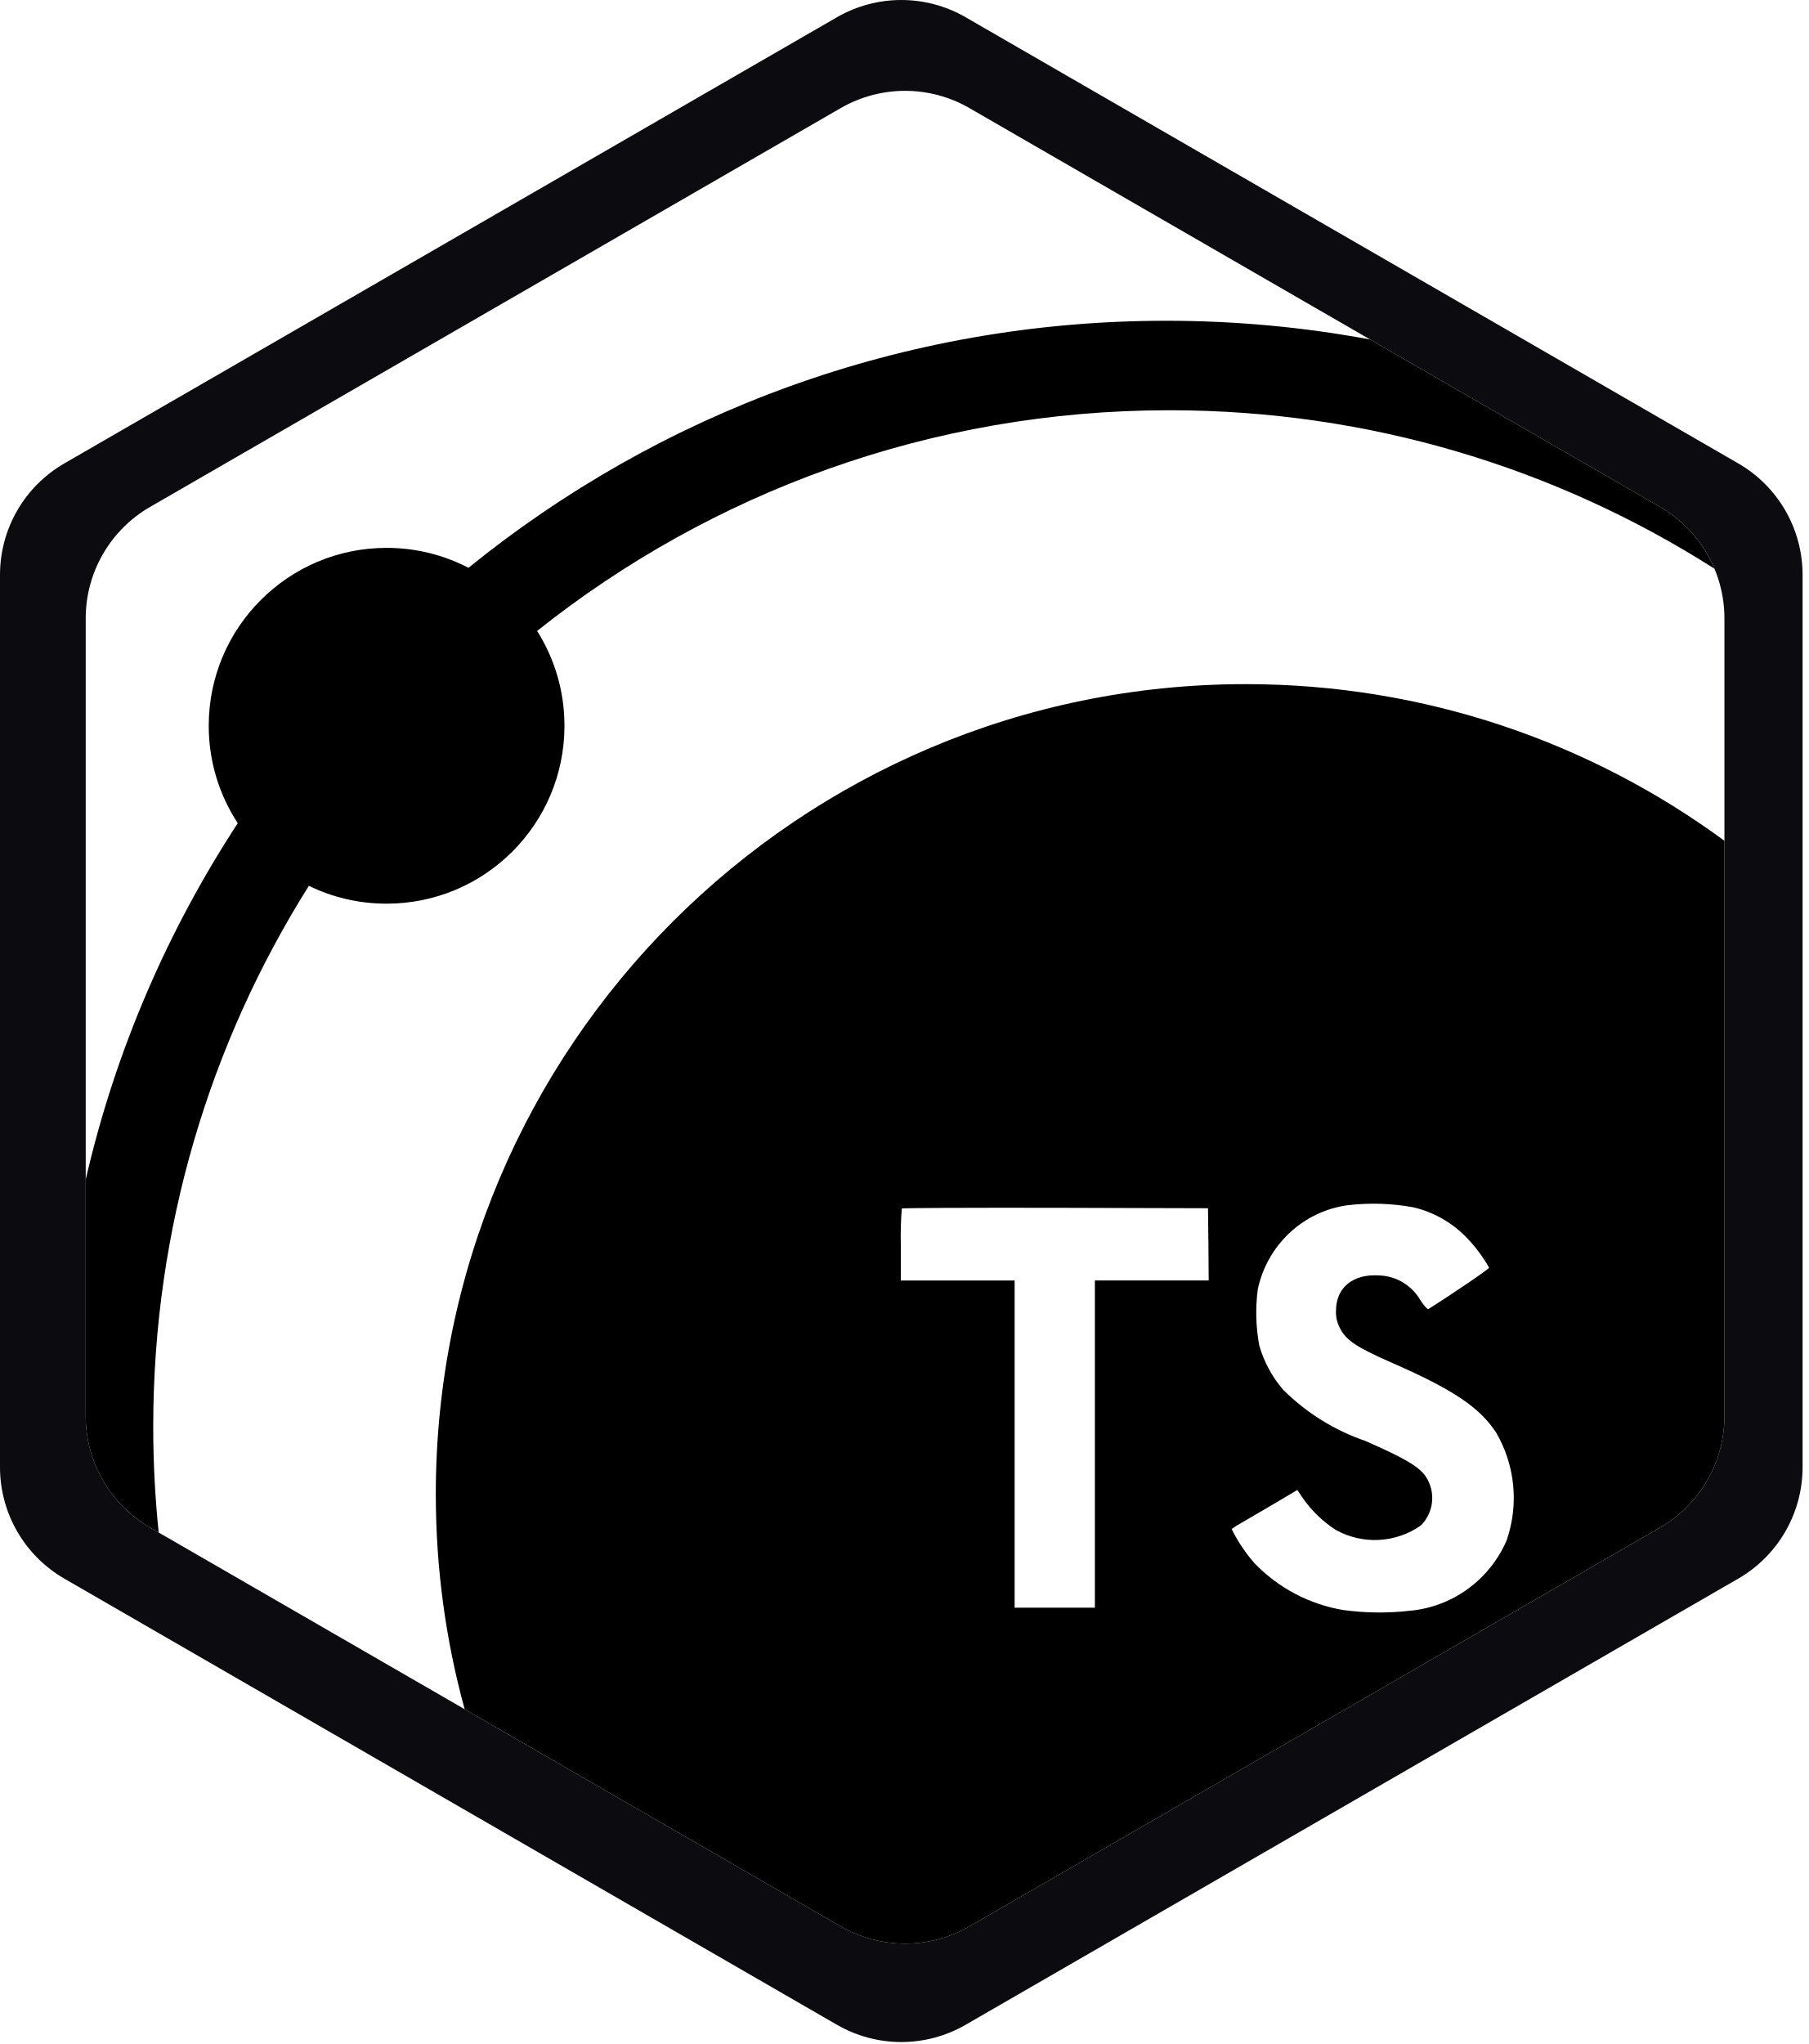
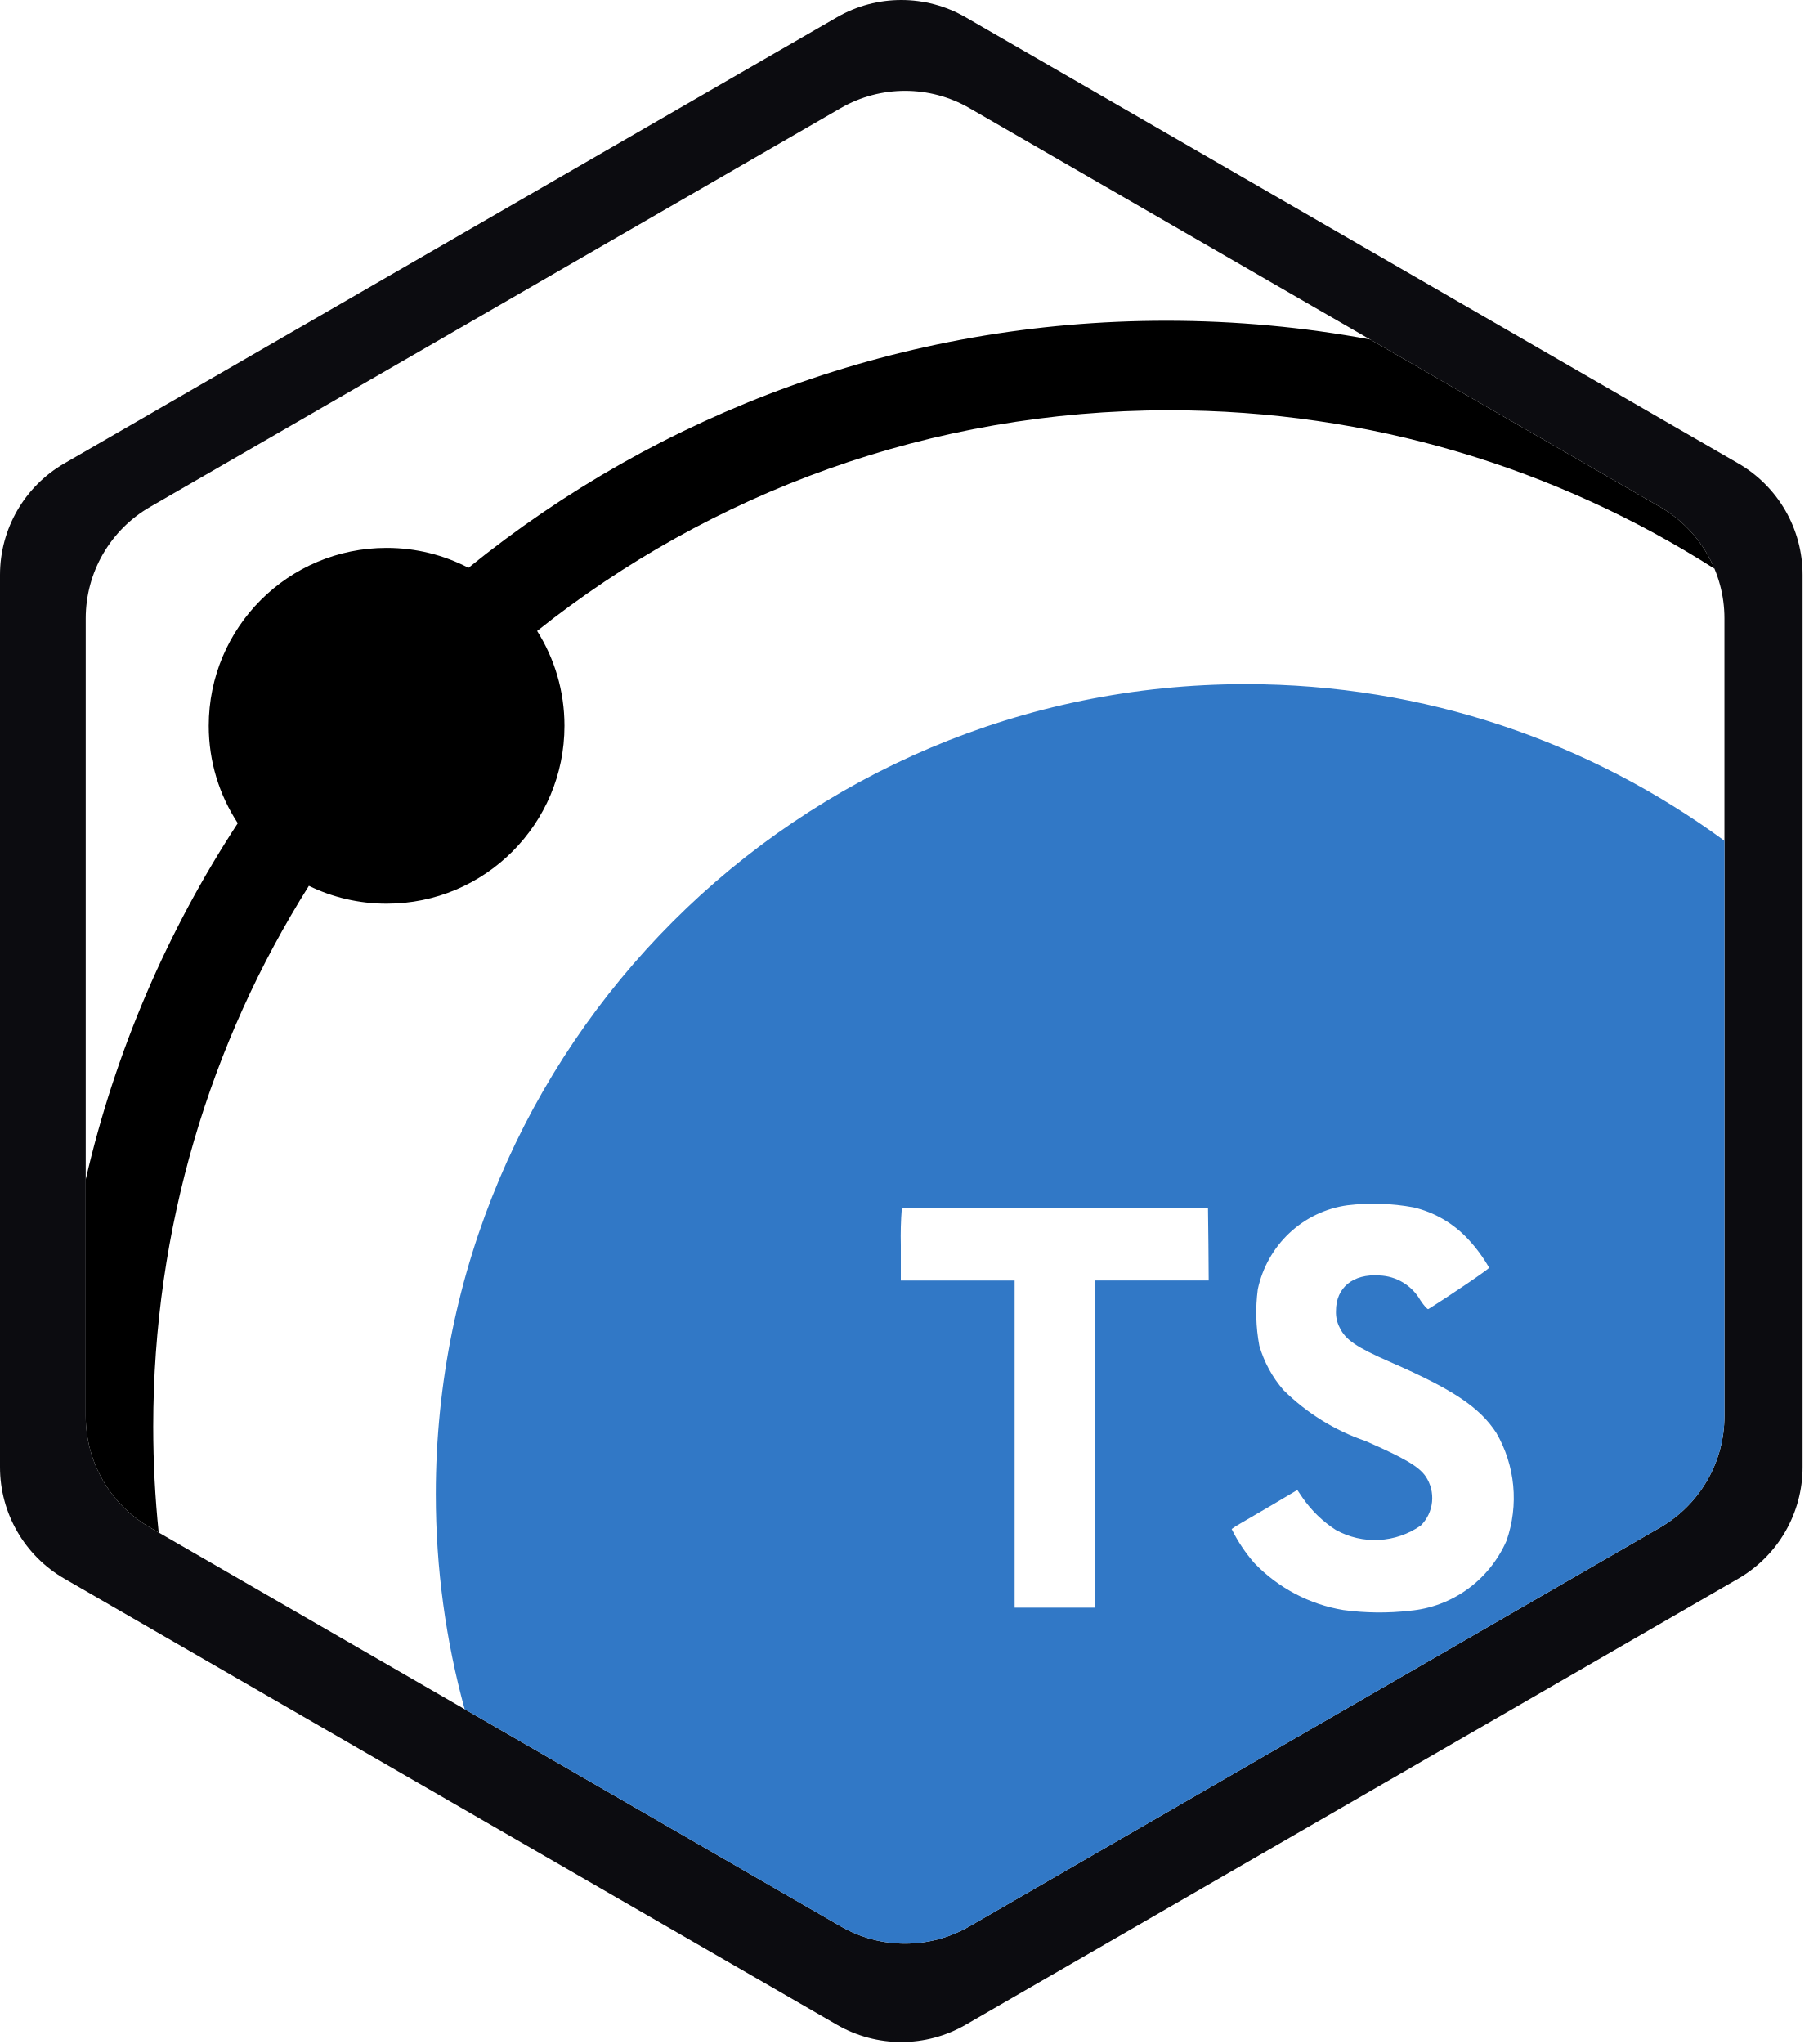
<svg xmlns="http://www.w3.org/2000/svg" width="239" height="270" viewBox="0 0 239 270" fill="none">
  <path fill-rule="evenodd" clip-rule="evenodd" d="M110.578 2.277C115.838 -0.759 122.318 -0.759 127.578 2.277L229.656 61.213C234.916 64.25 238.156 69.862 238.156 75.936V193.805C238.156 199.878 234.916 205.491 229.656 208.528L127.578 267.463C122.318 270.5 115.838 270.5 110.578 267.463L8.5 208.528C3.24 205.491 0 199.878 0 193.805V75.936C0 69.862 3.24 64.25 8.5 61.213L110.578 2.277ZM128.078 14.277C122.818 11.241 116.338 11.241 111.078 14.277L19.825 66.963C14.565 70 11.325 75.612 11.325 81.686V187.055C11.325 193.128 14.565 198.741 19.825 201.778L111.078 254.463C116.338 257.5 122.818 257.5 128.078 254.463L219.331 201.778C224.591 198.741 227.831 193.128 227.831 187.055V81.686C227.831 75.612 224.591 70 219.331 66.963L128.078 14.277Z" fill="#0C0C10" />
-   <path fill-rule="evenodd" clip-rule="evenodd" d="M164.578 90.37C188.243 90.37 210.113 98.054 227.831 111.061V187.055C227.831 193.128 224.591 198.741 219.331 201.777L128.078 254.463C122.818 257.5 116.338 257.5 111.078 254.463L61.391 225.775C58.906 216.73 57.578 207.205 57.578 197.37C57.578 138.276 105.484 90.37 164.578 90.37ZM186.753 159.485C183.87 158.95 180.923 158.857 178.013 159.209C175.154 159.606 172.485 160.882 170.368 162.866C168.251 164.85 166.789 167.446 166.179 170.301C165.851 172.781 165.918 175.298 166.38 177.756C167.004 179.913 168.086 181.907 169.55 183.598C172.626 186.65 176.344 188.959 180.426 190.353C185.632 192.637 187.464 193.729 188.36 195.027C189.022 196.014 189.32 197.205 189.201 198.392C189.082 199.578 188.555 200.684 187.711 201.517C186.075 202.656 184.159 203.313 182.176 203.415C180.193 203.517 178.221 203.058 176.48 202.092C174.758 200.98 173.268 199.537 172.096 197.845L171.4 196.819L168.075 198.791C166.244 199.866 164.302 200.997 163.788 201.293C163.42 201.497 163.065 201.726 162.726 201.977C163.528 203.606 164.54 205.121 165.733 206.483C168.895 209.764 173.01 211.934 177.478 212.677C180.394 213.074 183.348 213.106 186.272 212.77C189.023 212.522 191.659 211.533 193.904 209.906C196.15 208.279 197.924 206.072 199.042 203.516C199.856 201.185 200.156 198.703 199.923 196.242C199.689 193.782 198.928 191.403 197.691 189.271C195.502 185.899 191.956 183.525 183.693 179.926C179.205 177.957 177.776 176.99 177.006 175.379C176.65 174.707 176.48 173.951 176.51 173.189C176.494 170.09 178.747 168.236 182.245 168.479C183.35 168.518 184.427 168.839 185.376 169.414C186.325 169.989 187.114 170.799 187.669 171.767C188.166 172.509 188.604 172.993 188.715 172.917C191.758 171.014 196.775 167.601 196.739 167.453C195.968 166.094 195.039 164.833 193.973 163.696C192.033 161.598 189.519 160.132 186.753 159.485ZM139.427 159.544C128.342 159.524 119.2 159.561 119.145 159.637C119.018 161.239 118.975 162.848 119.015 164.455V169.149H134.052V212.361H144.655V169.14H159.692L159.657 164.36L159.599 159.601L139.427 159.544Z" fill="black" />
+   <path fill-rule="evenodd" clip-rule="evenodd" d="M164.578 90.37C188.243 90.37 210.113 98.054 227.831 111.061V187.055C227.831 193.128 224.591 198.741 219.331 201.777L128.078 254.463C122.818 257.5 116.338 257.5 111.078 254.463L61.391 225.775C58.906 216.73 57.578 207.205 57.578 197.37C57.578 138.276 105.484 90.37 164.578 90.37ZM186.753 159.485C183.87 158.95 180.923 158.857 178.013 159.209C175.154 159.606 172.485 160.882 170.368 162.866C168.251 164.85 166.789 167.446 166.179 170.301C165.851 172.781 165.918 175.298 166.38 177.756C167.004 179.913 168.086 181.907 169.55 183.598C172.626 186.65 176.344 188.959 180.426 190.353C185.632 192.637 187.464 193.729 188.36 195.027C189.022 196.014 189.32 197.205 189.201 198.392C189.082 199.578 188.555 200.684 187.711 201.517C186.075 202.656 184.159 203.313 182.176 203.415C180.193 203.517 178.221 203.058 176.48 202.092C174.758 200.98 173.268 199.537 172.096 197.845L171.4 196.819L168.075 198.791C166.244 199.866 164.302 200.997 163.788 201.293C163.42 201.497 163.065 201.726 162.726 201.977C163.528 203.606 164.54 205.121 165.733 206.483C168.895 209.764 173.01 211.934 177.478 212.677C180.394 213.074 183.348 213.106 186.272 212.77C189.023 212.522 191.659 211.533 193.904 209.906C196.15 208.279 197.924 206.072 199.042 203.516C199.856 201.185 200.156 198.703 199.923 196.242C199.689 193.782 198.928 191.403 197.691 189.271C195.502 185.899 191.956 183.525 183.693 179.926C179.205 177.957 177.776 176.99 177.006 175.379C176.65 174.707 176.48 173.951 176.51 173.189C176.494 170.09 178.747 168.236 182.245 168.479C183.35 168.518 184.427 168.839 185.376 169.414C186.325 169.989 187.114 170.799 187.669 171.767C188.166 172.509 188.604 172.993 188.715 172.917C191.758 171.014 196.775 167.601 196.739 167.453C195.968 166.094 195.039 164.833 193.973 163.696C192.033 161.598 189.519 160.132 186.753 159.485ZM139.427 159.544C128.342 159.524 119.2 159.561 119.145 159.637C119.018 161.239 118.975 162.848 119.015 164.455V169.149H134.052V212.361H144.655V169.14H159.692L159.657 164.36L159.599 159.601L139.427 159.544Z" fill="#3178C6" />
  <path d="M154.078 42.37C163.283 42.37 172.288 43.221 181.022 44.845L219.331 66.963C222.606 68.854 225.097 71.743 226.512 75.12C205.702 61.87 180.998 54.191 154.5 54.191C122.921 54.191 93.89 65.096 70.963 83.343C73.252 86.969 74.578 91.265 74.578 95.87C74.578 108.849 64.057 119.37 51.078 119.37C47.395 119.37 43.911 118.522 40.809 117.012C27.782 137.701 20.244 162.194 20.244 188.448C20.244 193.172 20.489 197.838 20.965 202.436L19.825 201.777C14.565 198.741 11.325 193.128 11.325 187.055V155.802C15.25 138.791 22.138 122.914 31.415 108.741C28.99 105.044 27.578 100.622 27.578 95.87C27.578 82.891 38.099 72.37 51.078 72.37C54.979 72.37 58.657 73.321 61.895 75.003C87.07 54.596 119.146 42.37 154.078 42.37Z" fill="black" />
</svg>
